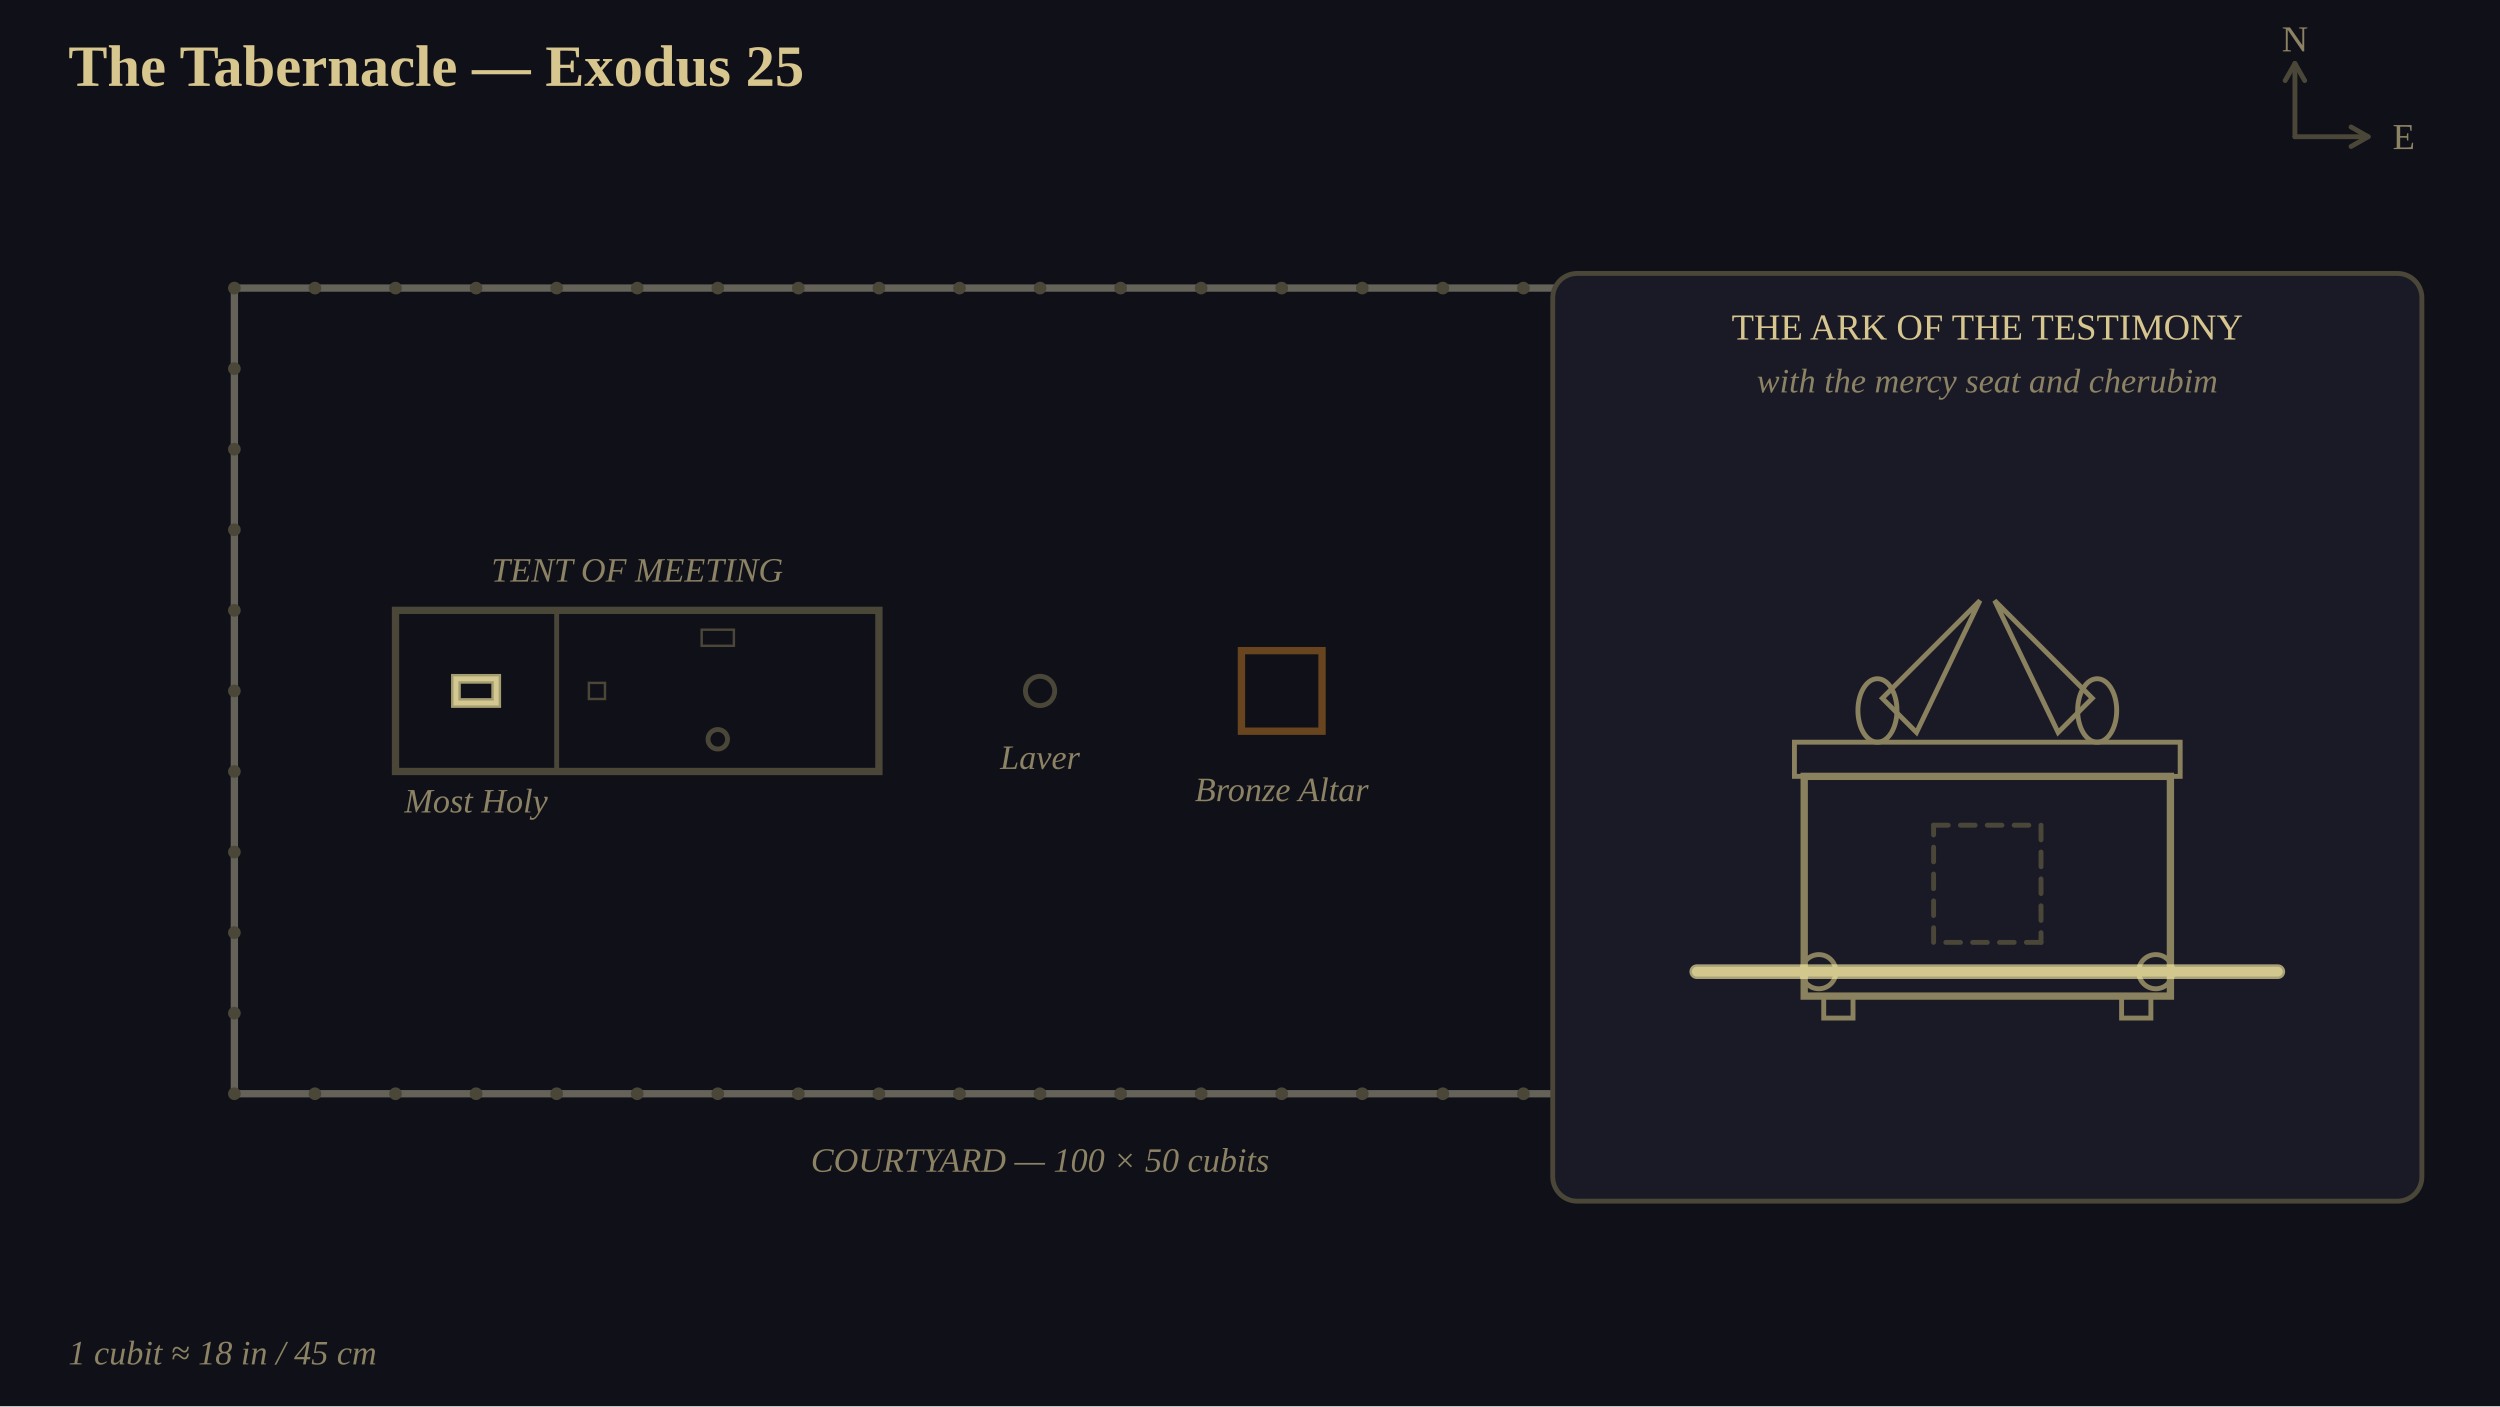
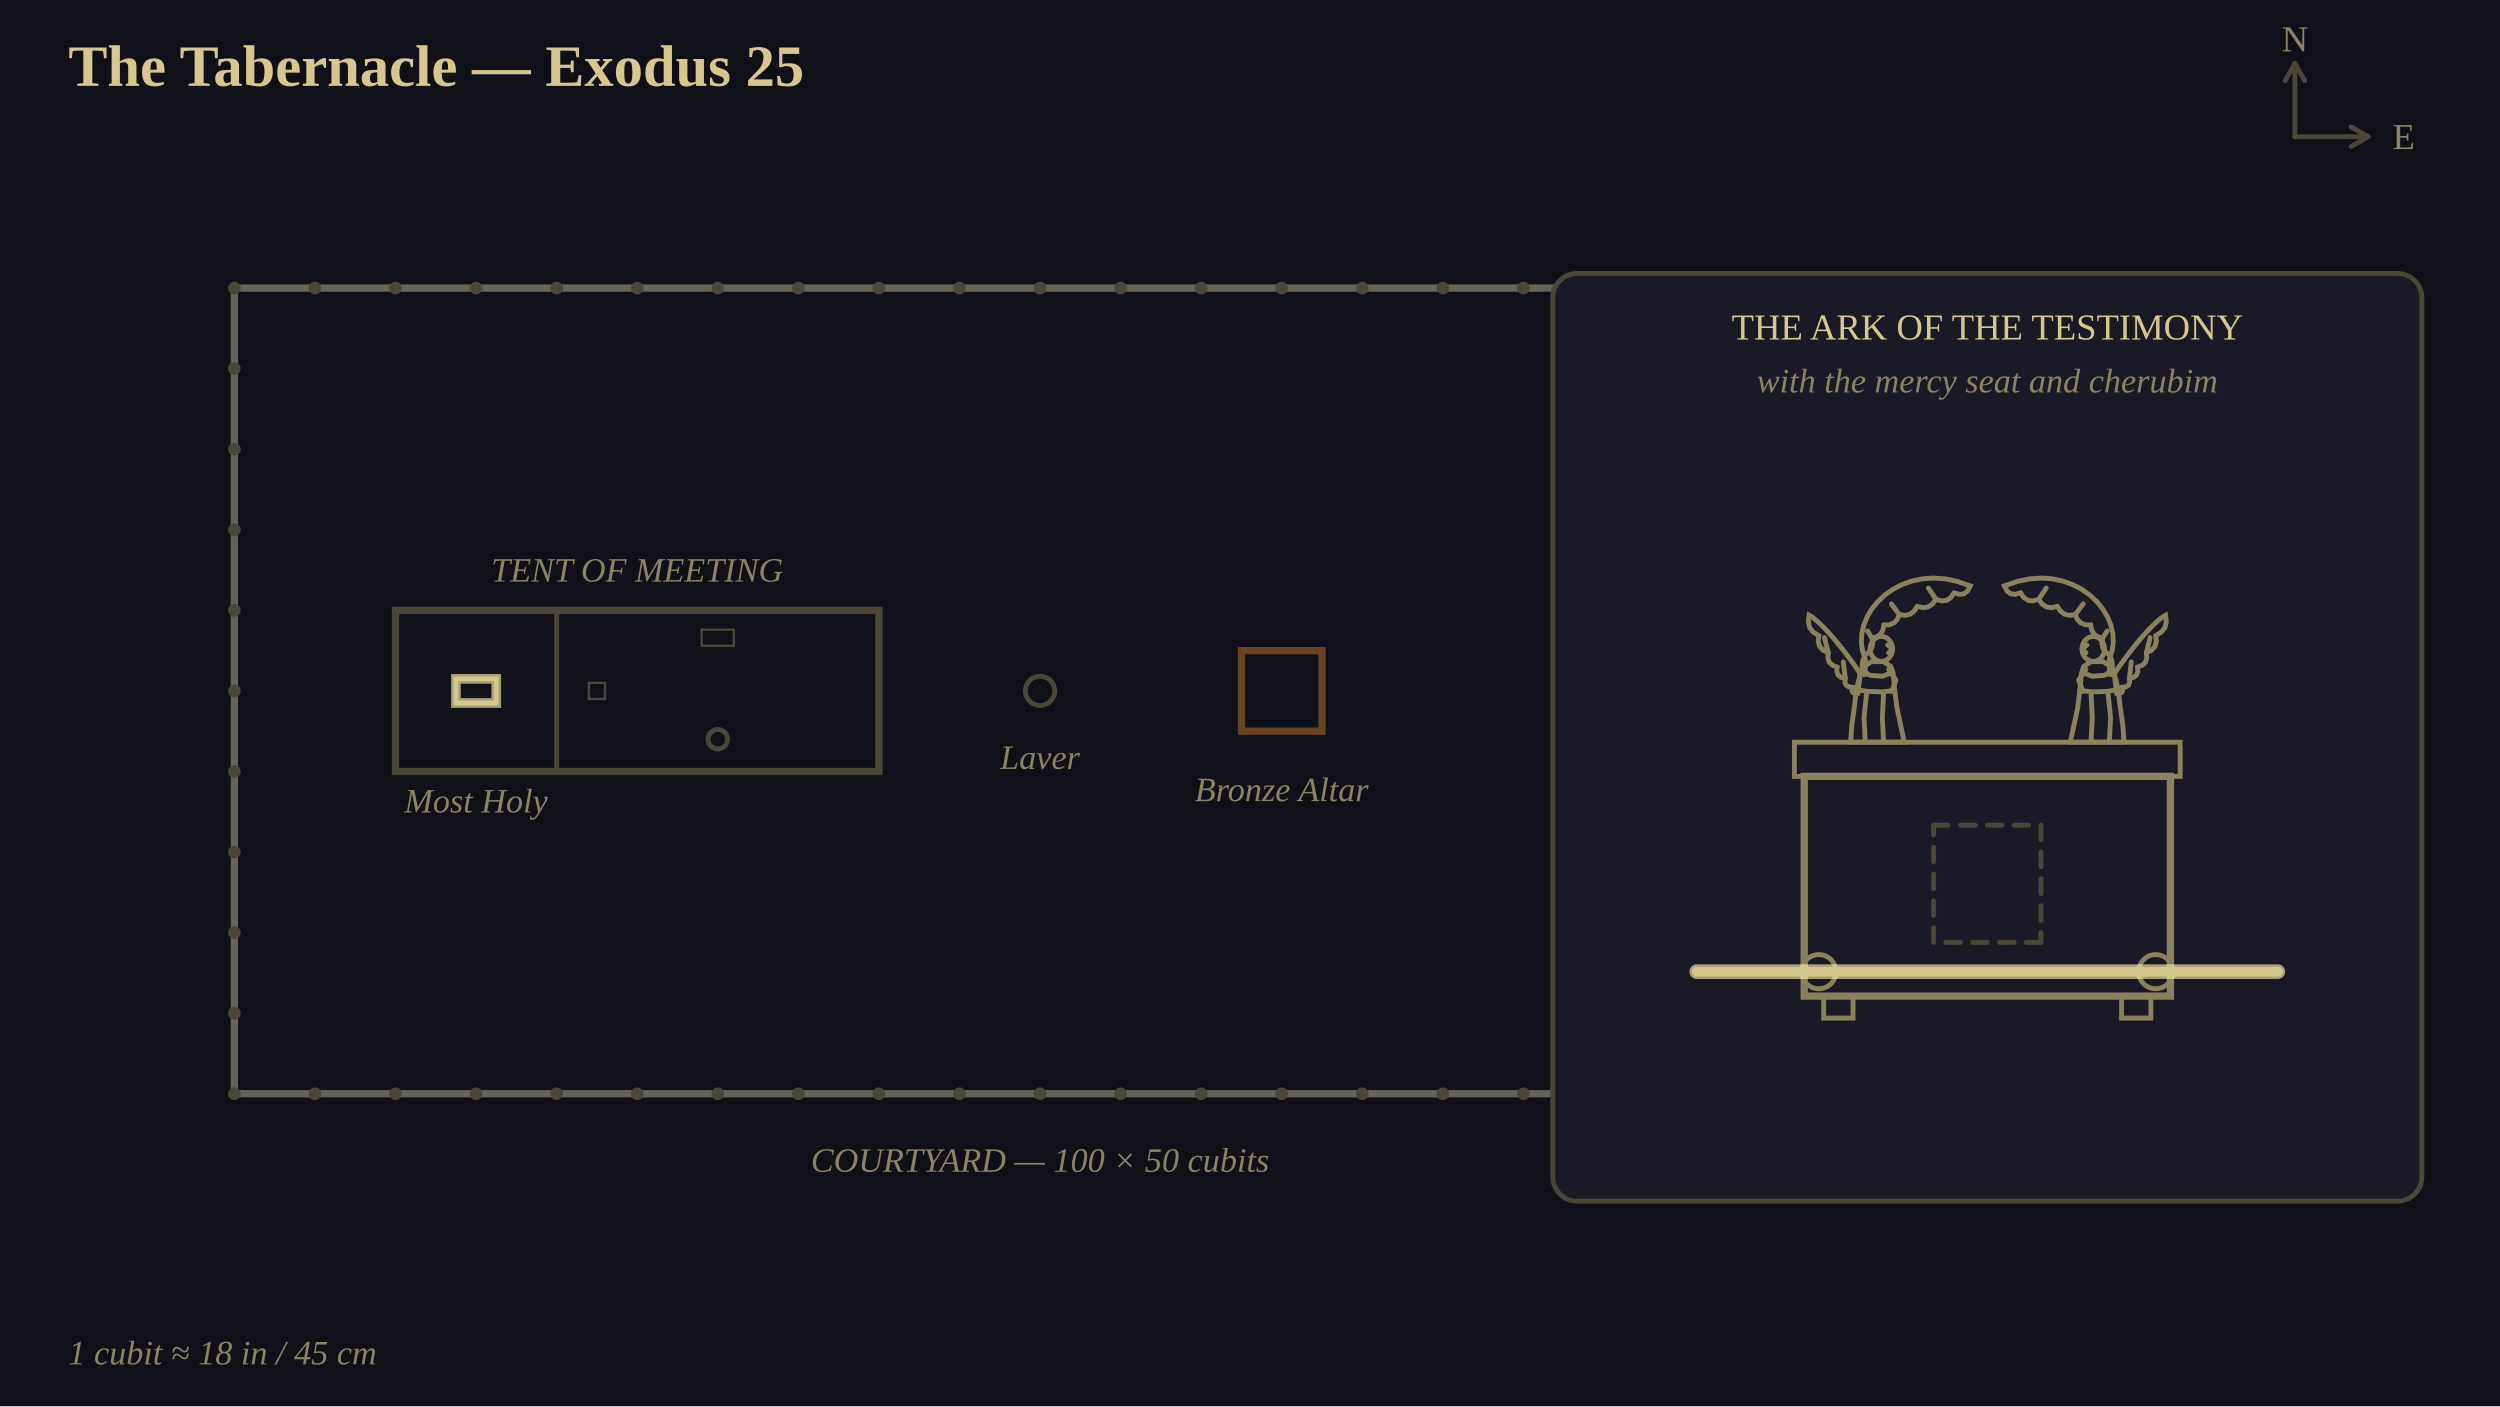
<svg xmlns="http://www.w3.org/2000/svg" viewBox="0 0 1024 576" width="1024" height="576" font-family="Georgia, 'Times New Roman', serif">
  <rect x="0" y="0" width="1024" height="576" fill="rgb(16,16,24)" />
  <polyline points="96,118 756,118" stroke-linejoin="round" stroke-linecap="round" fill="none" stroke="rgb(100,98,89)" stroke-width="3" />
  <polyline points="96,448 756,448" stroke-linejoin="round" stroke-linecap="round" fill="none" stroke="rgb(100,98,89)" stroke-width="3" />
  <polyline points="96,118 96,448" stroke-linejoin="round" stroke-linecap="round" fill="none" stroke="rgb(100,98,89)" stroke-width="3" />
  <polyline points="756,118 756,217" stroke-linejoin="round" stroke-linecap="round" fill="none" stroke="rgb(100,98,89)" stroke-width="3" />
  <polyline points="756,349 756,448" stroke-linejoin="round" stroke-linecap="round" fill="none" stroke="rgb(100,98,89)" stroke-width="3" />
  <polyline points="756,217 756,250" stroke-linejoin="round" stroke-linecap="round" fill="none" stroke="rgb(61,67,108)" stroke-width="5" />
  <polyline points="756,250 756,283" stroke-linejoin="round" stroke-linecap="round" fill="none" stroke="rgb(77,47,88)" stroke-width="5" />
  <polyline points="756,283 756,316" stroke-linejoin="round" stroke-linecap="round" fill="none" stroke="rgb(100,42,42)" stroke-width="5" />
  <polyline points="756,316 756,349" stroke-linejoin="round" stroke-linecap="round" fill="none" stroke="rgb(100,98,89)" stroke-width="5" />
  <ellipse cx="96" cy="118" rx="2.6" ry="2.6" fill="rgb(74,70,56)" />
  <ellipse cx="129" cy="118" rx="2.6" ry="2.6" fill="rgb(74,70,56)" />
  <ellipse cx="162" cy="118" rx="2.6" ry="2.6" fill="rgb(74,70,56)" />
  <ellipse cx="195" cy="118" rx="2.6" ry="2.6" fill="rgb(74,70,56)" />
  <ellipse cx="228" cy="118" rx="2.6" ry="2.6" fill="rgb(74,70,56)" />
  <ellipse cx="261" cy="118" rx="2.6" ry="2.6" fill="rgb(74,70,56)" />
  <ellipse cx="294" cy="118" rx="2.6" ry="2.6" fill="rgb(74,70,56)" />
  <ellipse cx="327" cy="118" rx="2.6" ry="2.6" fill="rgb(74,70,56)" />
  <ellipse cx="360" cy="118" rx="2.6" ry="2.6" fill="rgb(74,70,56)" />
  <ellipse cx="393" cy="118" rx="2.6" ry="2.6" fill="rgb(74,70,56)" />
  <ellipse cx="426" cy="118" rx="2.6" ry="2.6" fill="rgb(74,70,56)" />
  <ellipse cx="459" cy="118" rx="2.6" ry="2.6" fill="rgb(74,70,56)" />
  <ellipse cx="492" cy="118" rx="2.6" ry="2.6" fill="rgb(74,70,56)" />
  <ellipse cx="525" cy="118" rx="2.6" ry="2.6" fill="rgb(74,70,56)" />
  <ellipse cx="558" cy="118" rx="2.6" ry="2.6" fill="rgb(74,70,56)" />
  <ellipse cx="591" cy="118" rx="2.6" ry="2.6" fill="rgb(74,70,56)" />
  <ellipse cx="624" cy="118" rx="2.6" ry="2.6" fill="rgb(74,70,56)" />
  <ellipse cx="657" cy="118" rx="2.6" ry="2.6" fill="rgb(74,70,56)" />
  <ellipse cx="690" cy="118" rx="2.6" ry="2.6" fill="rgb(74,70,56)" />
  <ellipse cx="723" cy="118" rx="2.6" ry="2.6" fill="rgb(74,70,56)" />
  <ellipse cx="756" cy="118" rx="2.6" ry="2.6" fill="rgb(74,70,56)" />
  <ellipse cx="96" cy="448" rx="2.6" ry="2.6" fill="rgb(74,70,56)" />
  <ellipse cx="129" cy="448" rx="2.6" ry="2.6" fill="rgb(74,70,56)" />
  <ellipse cx="162" cy="448" rx="2.6" ry="2.6" fill="rgb(74,70,56)" />
  <ellipse cx="195" cy="448" rx="2.6" ry="2.6" fill="rgb(74,70,56)" />
  <ellipse cx="228" cy="448" rx="2.6" ry="2.6" fill="rgb(74,70,56)" />
  <ellipse cx="261" cy="448" rx="2.6" ry="2.6" fill="rgb(74,70,56)" />
  <ellipse cx="294" cy="448" rx="2.6" ry="2.6" fill="rgb(74,70,56)" />
  <ellipse cx="327" cy="448" rx="2.6" ry="2.6" fill="rgb(74,70,56)" />
  <ellipse cx="360" cy="448" rx="2.6" ry="2.6" fill="rgb(74,70,56)" />
  <ellipse cx="393" cy="448" rx="2.6" ry="2.6" fill="rgb(74,70,56)" />
  <ellipse cx="426" cy="448" rx="2.6" ry="2.6" fill="rgb(74,70,56)" />
  <ellipse cx="459" cy="448" rx="2.6" ry="2.6" fill="rgb(74,70,56)" />
  <ellipse cx="492" cy="448" rx="2.6" ry="2.6" fill="rgb(74,70,56)" />
  <ellipse cx="525" cy="448" rx="2.6" ry="2.6" fill="rgb(74,70,56)" />
  <ellipse cx="558" cy="448" rx="2.6" ry="2.6" fill="rgb(74,70,56)" />
  <ellipse cx="591" cy="448" rx="2.6" ry="2.6" fill="rgb(74,70,56)" />
  <ellipse cx="624" cy="448" rx="2.6" ry="2.6" fill="rgb(74,70,56)" />
  <ellipse cx="657" cy="448" rx="2.6" ry="2.6" fill="rgb(74,70,56)" />
  <ellipse cx="690" cy="448" rx="2.6" ry="2.6" fill="rgb(74,70,56)" />
  <ellipse cx="723" cy="448" rx="2.6" ry="2.6" fill="rgb(74,70,56)" />
  <ellipse cx="756" cy="448" rx="2.6" ry="2.6" fill="rgb(74,70,56)" />
  <ellipse cx="96" cy="151" rx="2.6" ry="2.6" fill="rgb(74,70,56)" />
  <ellipse cx="96" cy="184" rx="2.6" ry="2.6" fill="rgb(74,70,56)" />
  <ellipse cx="96" cy="217" rx="2.6" ry="2.6" fill="rgb(74,70,56)" />
  <ellipse cx="96" cy="250" rx="2.6" ry="2.6" fill="rgb(74,70,56)" />
  <ellipse cx="96" cy="283" rx="2.6" ry="2.6" fill="rgb(74,70,56)" />
  <ellipse cx="96" cy="316" rx="2.6" ry="2.6" fill="rgb(74,70,56)" />
  <ellipse cx="96" cy="349" rx="2.6" ry="2.6" fill="rgb(74,70,56)" />
  <ellipse cx="96" cy="382" rx="2.6" ry="2.6" fill="rgb(74,70,56)" />
  <ellipse cx="96" cy="415" rx="2.6" ry="2.6" fill="rgb(74,70,56)" />
  <ellipse cx="756" cy="151" rx="2.6" ry="2.6" fill="rgb(74,70,56)" />
  <ellipse cx="756" cy="184" rx="2.6" ry="2.6" fill="rgb(74,70,56)" />
  <ellipse cx="756" cy="217" rx="2.6" ry="2.6" fill="rgb(74,70,56)" />
  <ellipse cx="756" cy="250" rx="2.6" ry="2.6" fill="rgb(74,70,56)" />
  <ellipse cx="756" cy="294.02" rx="2.6" ry="2.6" fill="rgb(74,70,56)" />
  <ellipse cx="756" cy="337.98" rx="2.6" ry="2.6" fill="rgb(74,70,56)" />
  <ellipse cx="756" cy="349" rx="2.6" ry="2.6" fill="rgb(74,70,56)" />
  <ellipse cx="756" cy="382" rx="2.6" ry="2.6" fill="rgb(74,70,56)" />
  <ellipse cx="756" cy="415" rx="2.6" ry="2.6" fill="rgb(74,70,56)" />
  <rect x="162" y="250" width="198" height="66" fill="none" stroke="rgb(74,70,56)" stroke-width="3" />
  <polyline points="228,250 228,316" stroke-linejoin="round" stroke-linecap="round" fill="none" stroke="rgb(74,70,56)" stroke-width="2" />
  <rect x="186.75" y="278.05" width="16.5" height="9.9" fill="none" stroke="rgb(140,130,100)" stroke-width="2" />
  <rect x="241.2" y="279.7" width="6.6" height="6.6" fill="none" stroke="rgb(74,70,56)" stroke-width="1" />
  <rect x="287.4" y="257.92" width="13.2" height="6.6" fill="none" stroke="rgb(74,70,56)" stroke-width="1" />
  <ellipse cx="294" cy="302.8" rx="4" ry="4" fill="none" stroke="rgb(74,70,56)" stroke-width="2" />
  <ellipse cx="426" cy="283" rx="6" ry="6" fill="none" stroke="rgb(74,70,56)" stroke-width="2" />
  <rect x="508.5" y="266.5" width="33" height="33" fill="none" stroke="rgb(104,69,31)" stroke-width="3" />
  <text x="261" y="233.5" font-size="14" text-anchor="middle" dominant-baseline="central" fill="rgb(140,130,100)" font-family="Georgia, 'Times New Roman', serif" font-style="italic">TENT OF MEETING</text>
  <text x="195" y="323.92" font-size="14" text-anchor="middle" dominant-baseline="text-before-edge" fill="rgb(140,130,100)" font-family="Georgia, 'Times New Roman', serif" font-style="italic">Most Holy</text>
  <text x="525" y="319.3" font-size="14" text-anchor="middle" dominant-baseline="text-before-edge" fill="rgb(140,130,100)" font-family="Georgia, 'Times New Roman', serif" font-style="italic">Bronze Altar</text>
  <text x="426" y="306.1" font-size="14" text-anchor="middle" dominant-baseline="text-before-edge" fill="rgb(140,130,100)" font-family="Georgia, 'Times New Roman', serif" font-style="italic">Laver</text>
  <text x="782.4" y="283" font-size="14" text-anchor="start" dominant-baseline="central" fill="rgb(140,130,100)" font-family="Georgia, 'Times New Roman', serif" font-style="italic">GATE</text>
  <text x="426" y="471.1" font-size="14" text-anchor="middle" dominant-baseline="text-before-edge" fill="rgb(140,130,100)" font-family="Georgia, 'Times New Roman', serif" font-style="italic">COURTYARD  —  100 × 50 cubits</text>
  <polyline points="940,56 940,26" stroke-linejoin="round" stroke-linecap="round" fill="none" stroke="rgb(74,70,56)" stroke-width="2" />
  <polyline points="936,33 940,26 944,33" stroke-linejoin="round" stroke-linecap="round" fill="none" stroke="rgb(74,70,56)" stroke-width="2" />
  <polyline points="940,56 970,56" stroke-linejoin="round" stroke-linecap="round" fill="none" stroke="rgb(74,70,56)" stroke-width="2" />
  <polyline points="963,52 970,56 963,60" stroke-linejoin="round" stroke-linecap="round" fill="none" stroke="rgb(74,70,56)" stroke-width="2" />
  <text x="940" y="16" font-size="15" text-anchor="middle" dominant-baseline="central" fill="rgb(140,130,100)" font-family="Georgia, 'Times New Roman', serif">N</text>
  <text x="980" y="56" font-size="15" text-anchor="start" dominant-baseline="central" fill="rgb(140,130,100)" font-family="Georgia, 'Times New Roman', serif">E</text>
  <text x="28" y="20" font-size="24" text-anchor="start" dominant-baseline="text-before-edge" fill="rgb(216,198,143)" font-family="Georgia, 'Times New Roman', serif" font-weight="bold">The Tabernacle — Exodus 25</text>
  <text x="28" y="550" font-size="14" text-anchor="start" dominant-baseline="text-before-edge" fill="rgb(140,130,100)" font-family="Georgia, 'Times New Roman', serif" font-style="italic">1 cubit ≈ 18 in / 45 cm</text>
  <rect x="636" y="112" width="356" height="380" rx="10" fill="rgb(26,26,38)" stroke="rgb(74,70,56)" stroke-width="2" />
  <text x="814" y="134" font-size="15" text-anchor="middle" dominant-baseline="central" fill="rgb(216,198,143)" font-family="Georgia, 'Times New Roman', serif">THE ARK OF THE TESTIMONY</text>
  <text x="814" y="156" font-size="14" text-anchor="middle" dominant-baseline="central" fill="rgb(140,130,100)" font-family="Georgia, 'Times New Roman', serif" font-style="italic">with the mercy seat and cherubim</text>
  <rect x="739" y="318" width="150" height="90" fill="none" stroke="rgb(138,129,95)" stroke-width="3" />
  <rect x="735" y="304" width="158" height="14" fill="none" stroke="rgb(138,129,95)" stroke-width="2" />
  <rect x="747" y="408" width="12" height="9" fill="none" stroke="rgb(138,129,95)" stroke-width="2" />
  <rect x="869" y="408" width="12" height="9" fill="none" stroke="rgb(138,129,95)" stroke-width="2" />
  <polyline points="695,398 933,398" stroke-linejoin="round" stroke-linecap="round" fill="none" stroke="rgb(138,129,95)" stroke-width="4" />
  <ellipse cx="745" cy="398" rx="7" ry="7" fill="none" stroke="rgb(138,129,95)" stroke-width="2" />
  <ellipse cx="883" cy="398" rx="7" ry="7" fill="none" stroke="rgb(138,129,95)" stroke-width="2" />
  <polyline points="792,338 798,338" stroke-linejoin="round" stroke-linecap="round" fill="none" stroke="rgb(74,70,56)" stroke-width="2" />
  <polyline points="803,338 809,338" stroke-linejoin="round" stroke-linecap="round" fill="none" stroke="rgb(74,70,56)" stroke-width="2" />
  <polyline points="814,338 820,338" stroke-linejoin="round" stroke-linecap="round" fill="none" stroke="rgb(74,70,56)" stroke-width="2" />
  <polyline points="825,338 831,338" stroke-linejoin="round" stroke-linecap="round" fill="none" stroke="rgb(74,70,56)" stroke-width="2" />
  <polyline points="836,338 836,344" stroke-linejoin="round" stroke-linecap="round" fill="none" stroke="rgb(74,70,56)" stroke-width="2" />
  <polyline points="836,349 836,355" stroke-linejoin="round" stroke-linecap="round" fill="none" stroke="rgb(74,70,56)" stroke-width="2" />
  <polyline points="836,360 836,366" stroke-linejoin="round" stroke-linecap="round" fill="none" stroke="rgb(74,70,56)" stroke-width="2" />
  <polyline points="836,371 836,377" stroke-linejoin="round" stroke-linecap="round" fill="none" stroke="rgb(74,70,56)" stroke-width="2" />
  <polyline points="836,382 836,386" stroke-linejoin="round" stroke-linecap="round" fill="none" stroke="rgb(74,70,56)" stroke-width="2" />
  <polyline points="836,386 830,386" stroke-linejoin="round" stroke-linecap="round" fill="none" stroke="rgb(74,70,56)" stroke-width="2" />
  <polyline points="825,386 819,386" stroke-linejoin="round" stroke-linecap="round" fill="none" stroke="rgb(74,70,56)" stroke-width="2" />
  <polyline points="814,386 808,386" stroke-linejoin="round" stroke-linecap="round" fill="none" stroke="rgb(74,70,56)" stroke-width="2" />
  <polyline points="803,386 797,386" stroke-linejoin="round" stroke-linecap="round" fill="none" stroke="rgb(74,70,56)" stroke-width="2" />
  <polyline points="792,386 792,380" stroke-linejoin="round" stroke-linecap="round" fill="none" stroke="rgb(74,70,56)" stroke-width="2" />
  <polyline points="792,375 792,369" stroke-linejoin="round" stroke-linecap="round" fill="none" stroke="rgb(74,70,56)" stroke-width="2" />
  <polyline points="792,364 792,358" stroke-linejoin="round" stroke-linecap="round" fill="none" stroke="rgb(74,70,56)" stroke-width="2" />
  <polyline points="792,353 792,347" stroke-linejoin="round" stroke-linecap="round" fill="none" stroke="rgb(74,70,56)" stroke-width="2" />
  <polyline points="792,342 792,338" stroke-linejoin="round" stroke-linecap="round" fill="none" stroke="rgb(74,70,56)" stroke-width="2" />
-   <ellipse cx="769" cy="291" rx="8" ry="13" fill="none" stroke="rgb(138,129,95)" stroke-width="2" />
-   <polygon points="771,286 811,246 785,300" fill="none" stroke="rgb(138,129,95)" stroke-width="2" />
-   <ellipse cx="859" cy="291" rx="8" ry="13" fill="none" stroke="rgb(138,129,95)" stroke-width="2" />
-   <polygon points="857,286 817,246 843,300" fill="none" stroke="rgb(138,129,95)" stroke-width="2" />
+   <polygon points="762,276 760.49,273.77 758.96,271.61 757.43,269.5 755.91,267.47 754.39,265.52 752.89,263.66 751.43,261.9 750,260.25 748.62,258.72 747.29,257.31 746.03,256.04 744.84,254.91 743.74,253.93 742.72,253.11 741.81,252.47 741,252 740.68,254.72 741.23,257.01 742.67,258.89 744.98,260.34 744.75,262.76 745.32,264.75 746.69,266.3 748.85,267.41 748.69,269.54 749.24,271.22 750.51,272.46 752.5,273.25 752.37,275.1 752.88,276.49 754.03,277.43 755.81,277.93 755.7,279.49 756.14,280.61 757.13,281.27 758.69,281.49 758.55,282.78 758.89,283.63 759.7,284.03 761,284" fill="none" stroke="rgb(138,129,95)" stroke-width="2" />
+   <polyline points="748.85,267.41 747.3,261.15" stroke-linejoin="round" stroke-linecap="round" fill="none" stroke="rgb(138,129,95)" stroke-width="2" />
+   <polyline points="755.81,277.93 755.03,271.1" stroke-linejoin="round" stroke-linecap="round" fill="none" stroke="rgb(138,129,95)" stroke-width="2" />
+   <polygon points="764,270 762.86,266.56 762.4,263.05 762.6,259.52 763.41,256.03 764.79,252.65 766.71,249.43 769.12,246.45 772,243.75 775.3,241.4 778.98,239.47 783.01,238.02 787.34,237.09 791.95,236.77 796.79,237.11 801.81,238.16 807,240 805.92,242.05 804.46,243.2 802.62,243.46 800.39,242.82 799.01,244.8 797.31,245.91 795.3,246.14 792.97,245.5 791.52,247.46 789.76,248.59 787.69,248.89 785.31,248.37 784.01,250.35 782.36,251.58 780.35,252.04 778,251.75 777.06,253.79 775.69,255.18 773.88,255.91 771.63,255.98 771.25,258.07 770.31,259.67 768.82,260.77 766.78,261.38 767.07,263.49 766.71,265.34 765.7,266.93 764.04,268.27 763.06,270.45 762.72,272.63 763.04,274.81 764,277" fill="none" stroke="rgb(138,129,95)" stroke-width="2" />
+   <polyline points="792.97,245.5 789.88,240.88" stroke-linejoin="round" stroke-linecap="round" fill="none" stroke="rgb(138,129,95)" stroke-width="2" />
+   <polyline points="778,251.75 774.7,247.35" stroke-linejoin="round" stroke-linecap="round" fill="none" stroke="rgb(138,129,95)" stroke-width="2" />
+   <polyline points="766.78,261.38 764.92,258.44" stroke-linejoin="round" stroke-linecap="round" fill="none" stroke="rgb(138,129,95)" stroke-width="2" />
+   <polygon points="758,304 758.5,297 759.5,290 760.5,282 762,276 763.5,273 766.5,271 771.5,271 774.5,273 775.5,276 776,282 777,290 778.5,297 780,304" fill="none" stroke="rgb(138,129,95)" stroke-width="2" />
+   <ellipse cx="770.6" cy="265.8" rx="4.6" ry="5.1" fill="none" stroke="rgb(138,129,95)" stroke-width="2" />
+   <polyline points="773.2,264.2 775.2,265.8 773.6,267.4" stroke-linejoin="round" stroke-linecap="round" fill="none" stroke="rgb(138,129,95)" stroke-width="2" />
+   <polyline points="762.4,274.4 766,276.6 771,277 775.2,275.4" stroke-linejoin="round" stroke-linecap="round" fill="none" stroke="rgb(138,129,95)" stroke-width="2" />
+   <polyline points="773.6,274.2 776.6,278.6 774.8,283.2" stroke-linejoin="round" stroke-linecap="round" fill="none" stroke="rgb(138,129,95)" stroke-width="2" />
+   <polyline points="760.6,282.5 765,283.2 771,283.4 776.1,282.8" stroke-linejoin="round" stroke-linecap="round" fill="none" stroke="rgb(138,129,95)" stroke-width="2" />
+   <polyline points="764.5,284.5 763.5,294 764,303.5" stroke-linejoin="round" stroke-linecap="round" fill="none" stroke="rgb(138,129,95)" stroke-width="2" />
+   <polyline points="771.5,284.2 771,294 771.5,303.5" stroke-linejoin="round" stroke-linecap="round" fill="none" stroke="rgb(138,129,95)" stroke-width="2" />
+   <polygon points="866,276 867.51,273.77 869.04,271.61 870.57,269.5 872.09,267.47 873.61,265.52 875.11,263.66 876.57,261.9 878,260.25 879.38,258.72 880.71,257.31 881.97,256.04 883.16,254.91 884.26,253.93 885.28,253.11 886.19,252.47 887,252 887.32,254.72 886.77,257.01 885.33,258.89 883.02,260.34 883.25,262.76 882.68,264.75 881.31,266.3 879.15,267.41 879.31,269.54 878.76,271.22 877.49,272.46 875.5,273.25 875.63,275.1 875.12,276.49 873.97,277.43 872.19,277.93 872.3,279.49 871.86,280.61 870.87,281.27 869.31,281.49 869.45,282.78 869.11,283.63 868.3,284.03 867,284" fill="none" stroke="rgb(138,129,95)" stroke-width="2" />
+   <polyline points="879.15,267.41 880.7,261.15" stroke-linejoin="round" stroke-linecap="round" fill="none" stroke="rgb(138,129,95)" stroke-width="2" />
+   <polyline points="872.19,277.93 872.97,271.1" stroke-linejoin="round" stroke-linecap="round" fill="none" stroke="rgb(138,129,95)" stroke-width="2" />
+   <polygon points="864,270 865.14,266.56 865.6,263.05 865.4,259.52 864.59,256.03 863.21,252.65 861.29,249.43 858.88,246.45 856,243.75 852.7,241.4 849.02,239.47 844.99,238.02 840.66,237.09 836.05,236.77 831.21,237.11 826.19,238.16 821,240 822.08,242.05 823.54,243.2 825.38,243.46 827.61,242.82 828.99,244.8 830.69,245.91 832.7,246.14 835.03,245.5 836.48,247.46 838.24,248.59 840.31,248.89 842.69,248.37 843.99,250.35 845.64,251.58 847.65,252.04 850,251.75 850.94,253.79 852.31,255.18 854.12,255.91 856.37,255.98 856.75,258.07 857.69,259.67 859.18,260.77 861.22,261.38 860.93,263.49 861.29,265.34 862.3,266.93 863.96,268.27 864.94,270.45 865.28,272.63 864.96,274.81 864,277" fill="none" stroke="rgb(138,129,95)" stroke-width="2" />
+   <polyline points="835.03,245.5 838.12,240.88" stroke-linejoin="round" stroke-linecap="round" fill="none" stroke="rgb(138,129,95)" stroke-width="2" />
+   <polyline points="850,251.75 853.3,247.35" stroke-linejoin="round" stroke-linecap="round" fill="none" stroke="rgb(138,129,95)" stroke-width="2" />
+   <polyline points="861.22,261.38 863.08,258.44" stroke-linejoin="round" stroke-linecap="round" fill="none" stroke="rgb(138,129,95)" stroke-width="2" />
+   <polygon points="870,304 869.5,297 868.5,290 867.5,282 866,276 864.5,273 861.5,271 856.5,271 853.5,273 852.5,276 852,282 851,290 849.5,297 848,304" fill="none" stroke="rgb(138,129,95)" stroke-width="2" />
+   <ellipse cx="857.4" cy="265.8" rx="4.6" ry="5.1" fill="none" stroke="rgb(138,129,95)" stroke-width="2" />
+   <polyline points="854.8,264.2 852.8,265.8 854.4,267.4" stroke-linejoin="round" stroke-linecap="round" fill="none" stroke="rgb(138,129,95)" stroke-width="2" />
+   <polyline points="865.6,274.4 862,276.6 857,277 852.8,275.4" stroke-linejoin="round" stroke-linecap="round" fill="none" stroke="rgb(138,129,95)" stroke-width="2" />
+   <polyline points="854.4,274.2 851.4,278.6 853.2,283.2" stroke-linejoin="round" stroke-linecap="round" fill="none" stroke="rgb(138,129,95)" stroke-width="2" />
+   <polyline points="867.4,282.5 863,283.2 857,283.4 851.9,282.8" stroke-linejoin="round" stroke-linecap="round" fill="none" stroke="rgb(138,129,95)" stroke-width="2" />
+   <polyline points="863.5,284.5 864.5,294 864,303.5" stroke-linejoin="round" stroke-linecap="round" fill="none" stroke="rgb(138,129,95)" stroke-width="2" />
+   <polyline points="856.5,284.2 857,294 856.5,303.5" stroke-linejoin="round" stroke-linecap="round" fill="none" stroke="rgb(138,129,95)" stroke-width="2" />
  <g opacity="0.62">
    <polyline points="695,398 933,398" stroke-linejoin="round" stroke-linecap="round" fill="none" stroke="rgb(255,244,170)" stroke-width="6" />
    <rect x="186.75" y="278.05" width="16.5" height="9.9" fill="none" stroke="rgb(255,244,170)" stroke-width="4" />
  </g>
</svg>
